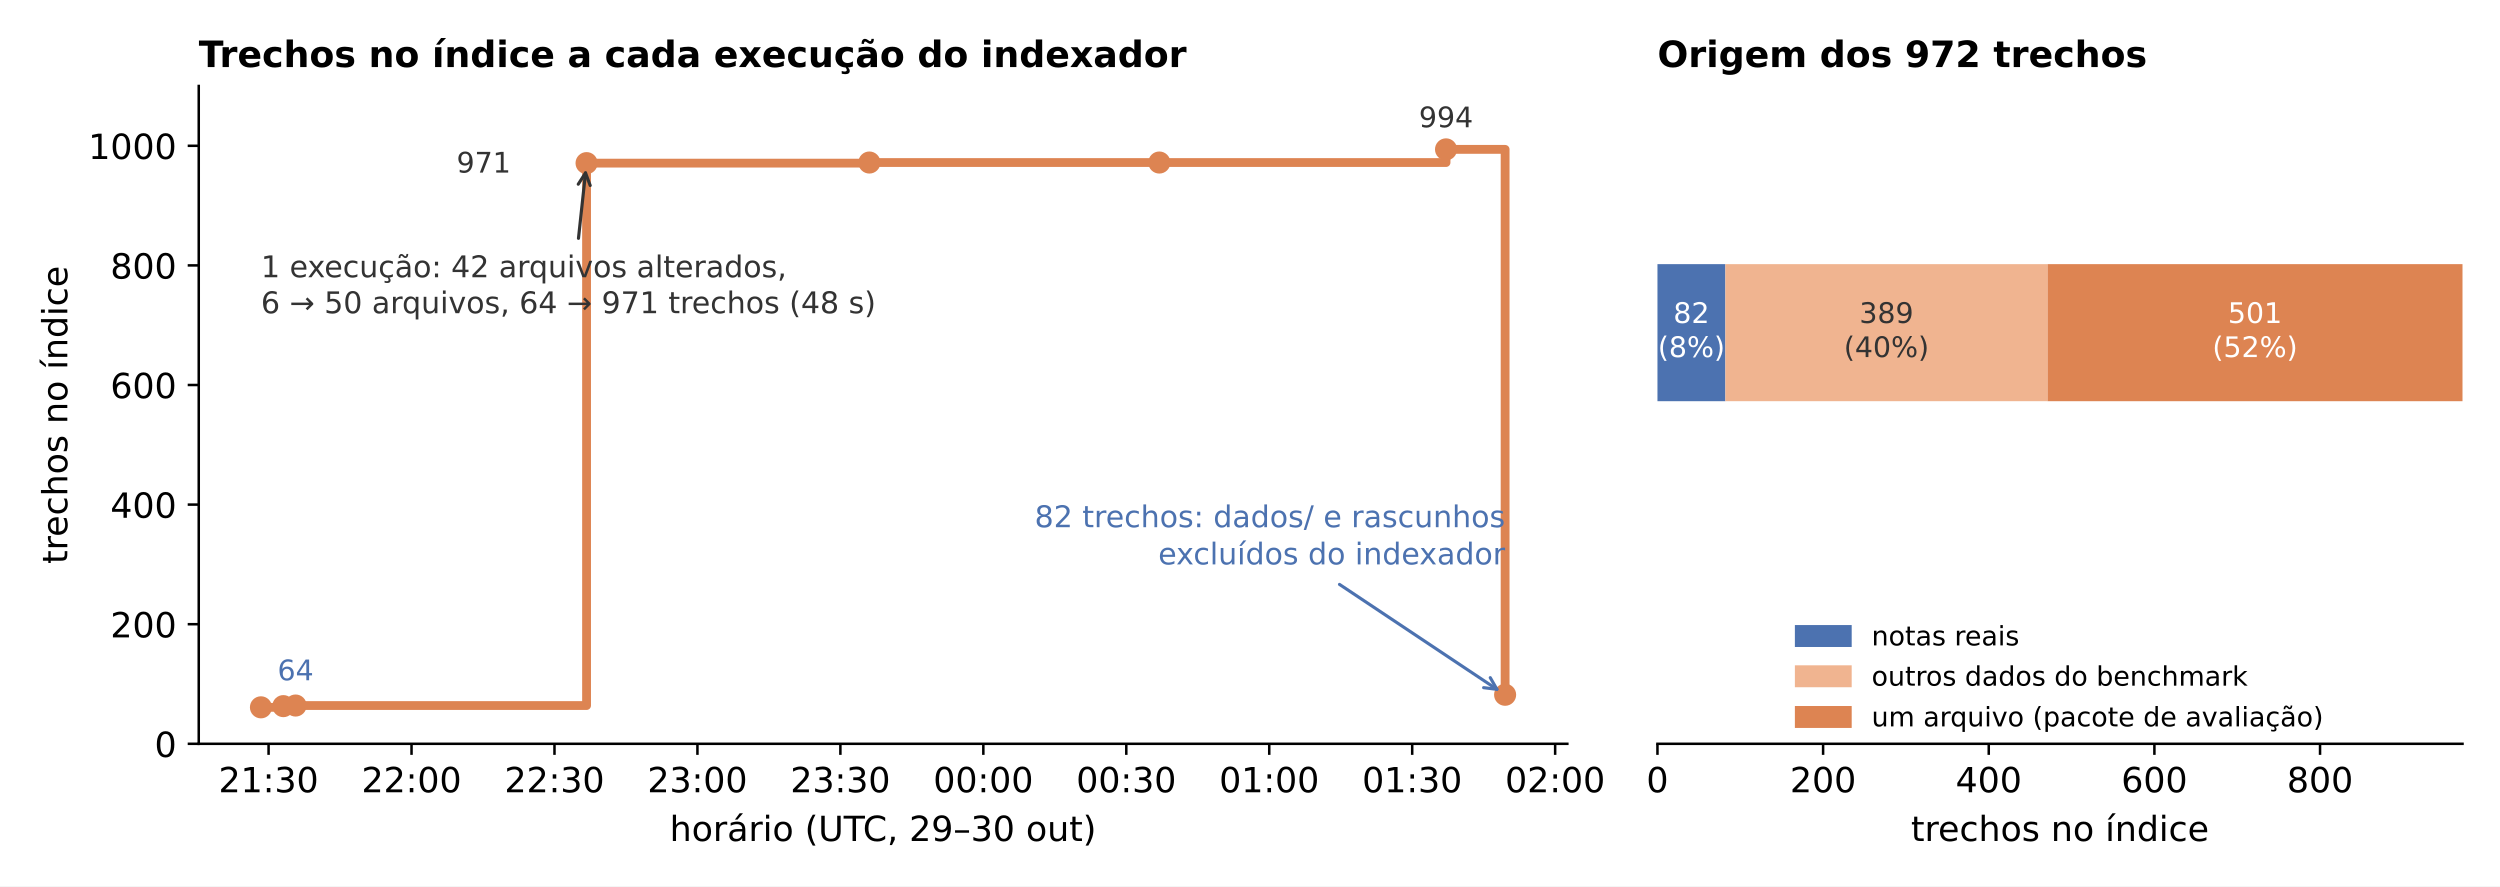
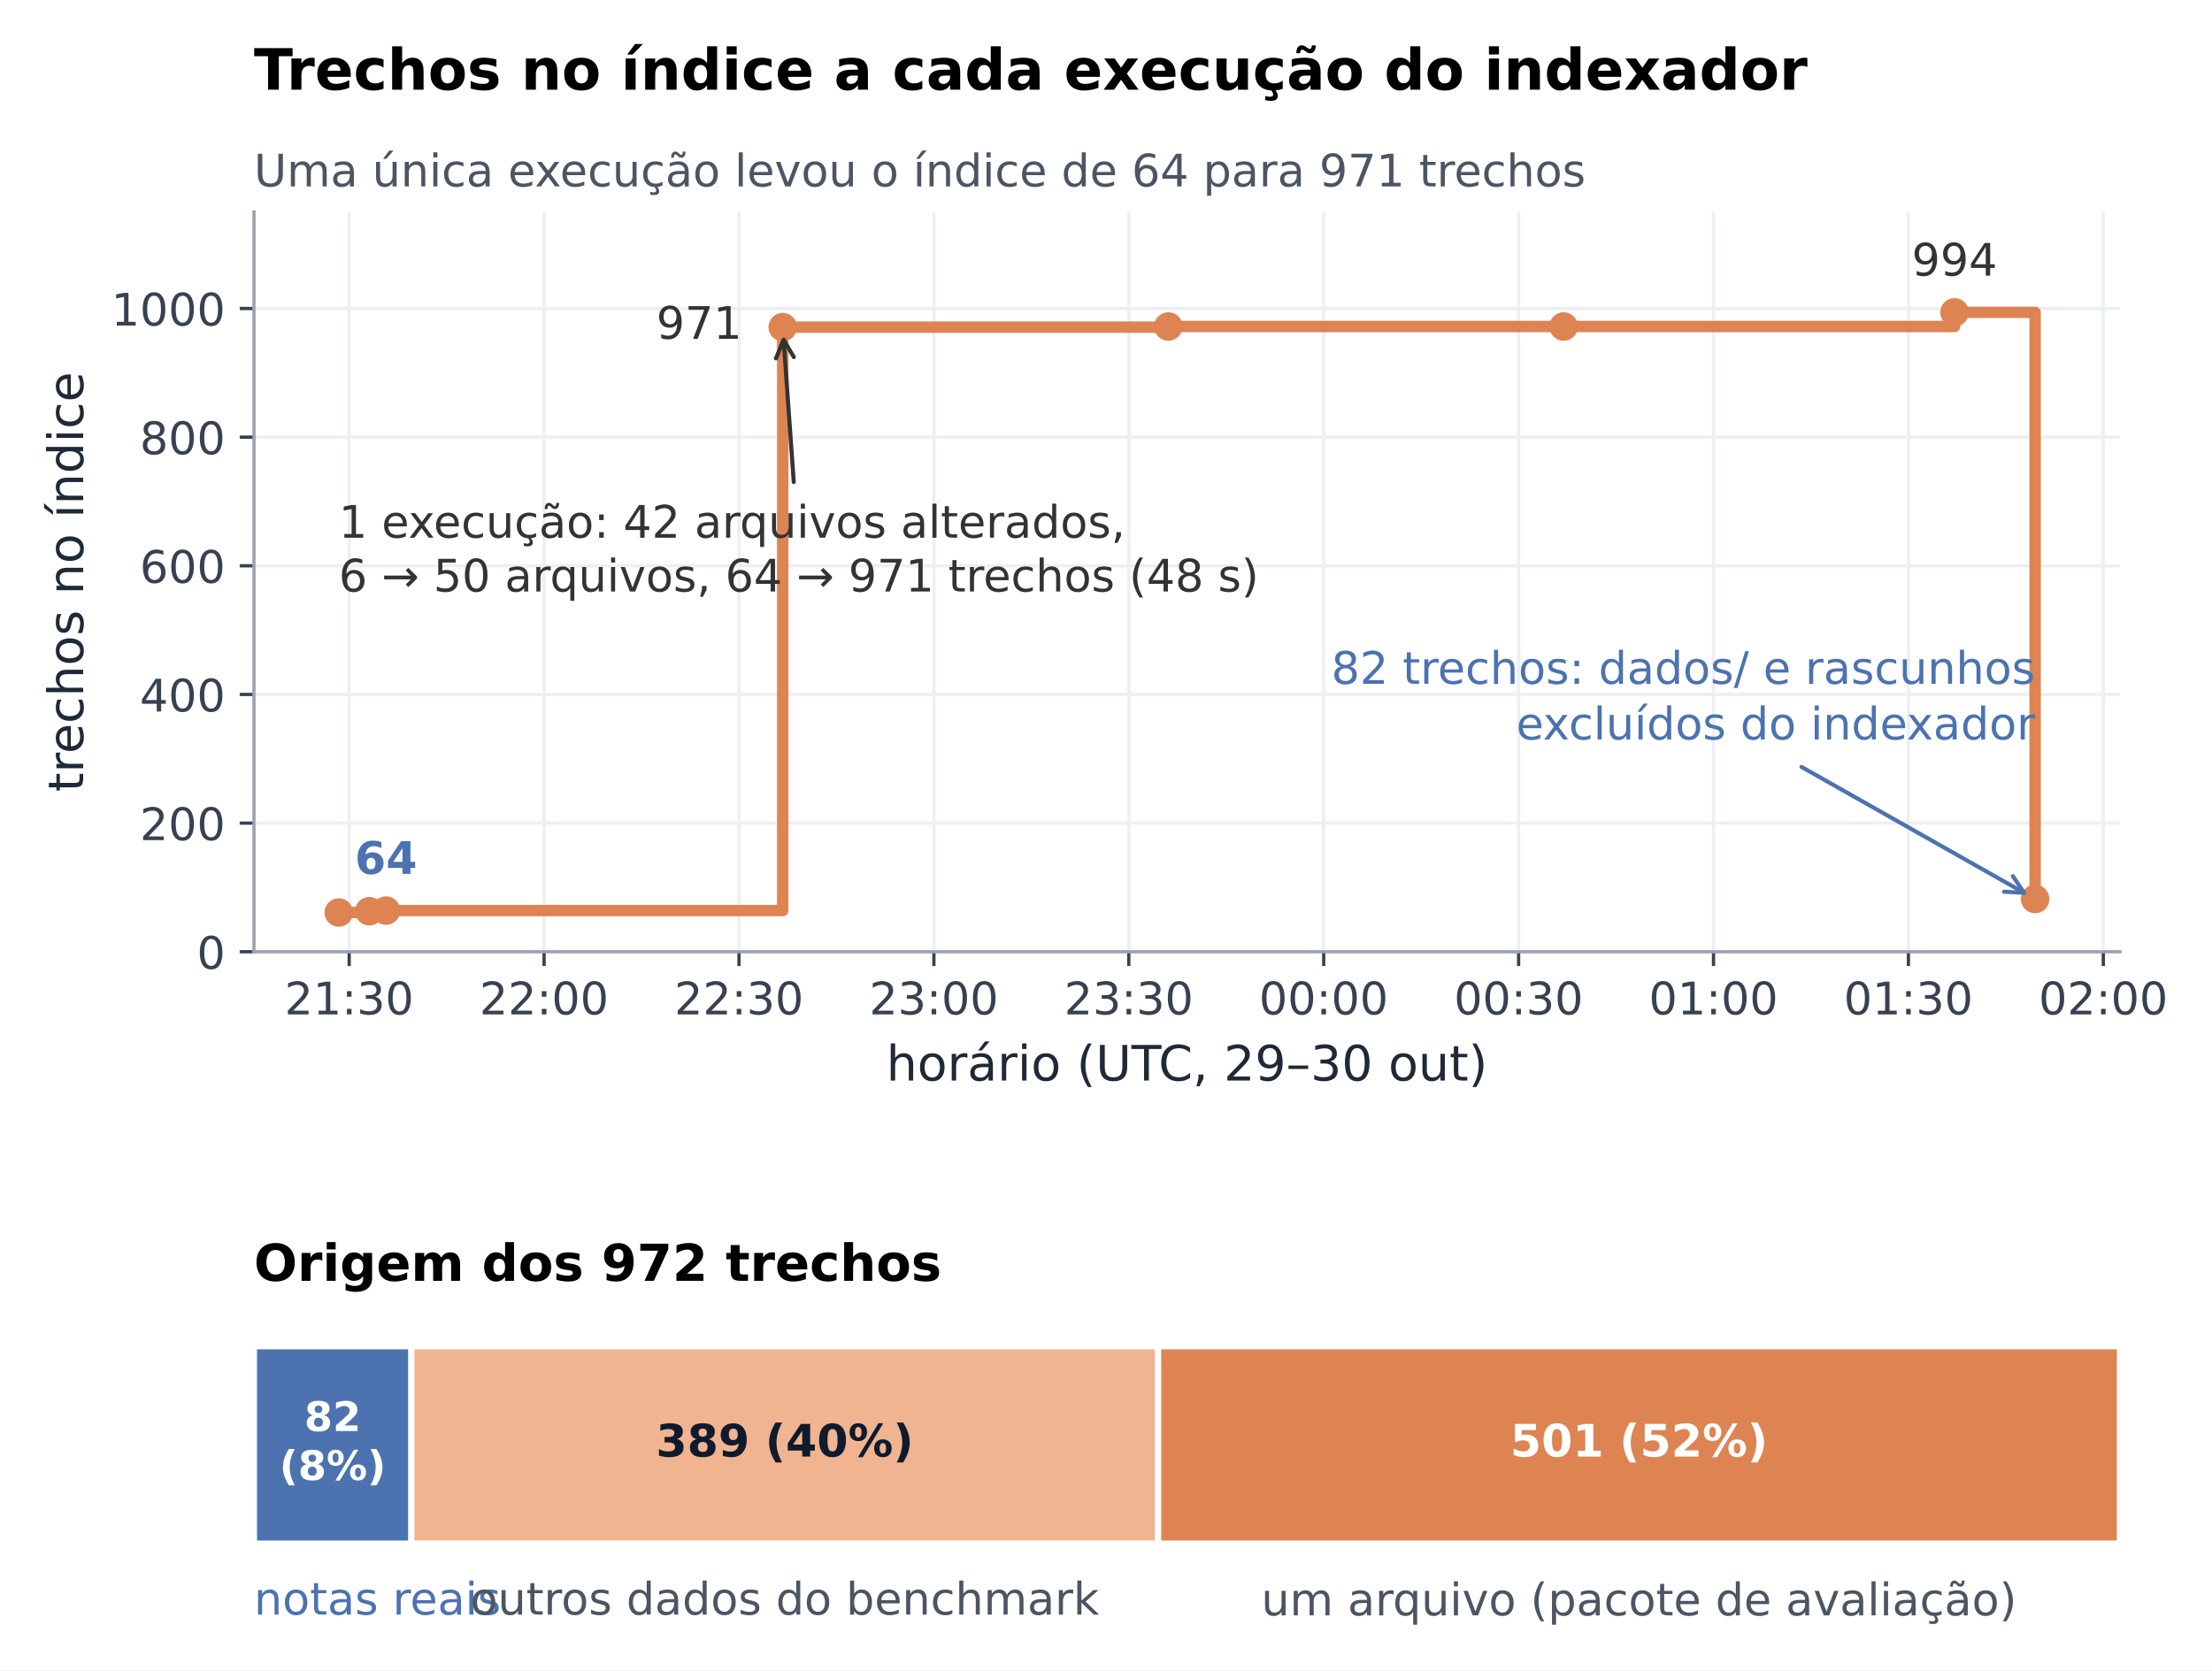
- <svg xmlns="http://www.w3.org/2000/svg" xmlns:xlink="http://www.w3.org/1999/xlink" width="792pt" height="280.8pt" viewBox="0 0 792 280.8" version="1.1">
+ <svg xmlns="http://www.w3.org/2000/svg" xmlns:xlink="http://www.w3.org/1999/xlink" width="542.416pt" height="409.65pt" viewBox="0 0 542.416 409.65" version="1.1">
  <defs>
    <style type="text/css">*{stroke-linejoin: round; stroke-linecap: butt}</style>
  </defs>
  <g id="figure_1">
    <g id="patch_1">
-       <path d="M 0 280.8  L 792 280.8  L 792 0  L 0 0  z " style="fill: #ffffff" />
+       <path d="M 0 409.65  L 542.416 409.65  L 542.416 0  L 0 0  z " style="fill: #ffffff" />
    </g>
    <g id="axes_1">
      <g id="patch_2">
-         <path d="M 62.963 235.637  L 496.527 235.637  L 496.527 27.24  L 62.963 27.24  z " style="fill: #ffffff" />
+         <path d="M 62.276 233.438  L 519.836 233.438  L 519.836 51.998  L 62.276 51.998  z " style="fill: #ffffff" />
      </g>
      <g id="matplotlib.axis_1">
        <g id="xtick_1">
          <g id="line2d_1">
+             <path d="M 85.623 233.438  L 85.623 51.998  " clip-path="url(#p18c20ff247)" style="fill: none; stroke: #eceff3; stroke-width: 0.8; stroke-linecap: square" />
+           </g>
+           <g id="line2d_2">
            <defs>
-               <path id="m444b9cfd18" d="M 0 0  L 0 3.5  " style="stroke: #000000; stroke-width: 0.8" />
+               <path id="md52e5bec32" d="M 0 0  L 0 3.5  " style="stroke: #374151; stroke-width: 0.8" />
            </defs>
            <g>
-               <use xlink:href="#m444b9cfd18" x="85.085" y="235.637" style="stroke: #000000; stroke-width: 0.8" />
+               <use xlink:href="#md52e5bec32" x="85.623" y="233.438" style="fill: #374151; stroke: #374151; stroke-width: 0.8" />
            </g>
          </g>
          <g id="text_1">
-             <text style="font-size: 11px; font-family: 'DejaVu Sans', 'Bitstream Vera Sans', 'Computer Modern Sans Serif', 'Lucida Grande', 'Verdana', 'Geneva', 'Lucid', 'Arial', 'Helvetica', 'Avant Garde', sans-serif; text-anchor: middle" x="85.085" y="250.995" transform="rotate(-0 85.08539 250.9948)">21:30</text>
+             <text style="font-size: 11px; font-family: 'DejaVu Sans', 'Segoe UI', Roboto, 'Helvetica Neue', Arial, sans-serif; text-anchor: middle; fill: #374151" x="85.623" y="248.795" transform="rotate(-0 85.62311 248.7952)">21:30</text>
          </g>
        </g>
        <g id="xtick_2">
-           <g id="line2d_2">
-             <g>
-               <use xlink:href="#m444b9cfd18" x="130.373" y="235.637" style="stroke: #000000; stroke-width: 0.8" />
+           <g id="line2d_3">
+             <path d="M 133.417 233.438  L 133.417 51.998  " clip-path="url(#p18c20ff247)" style="fill: none; stroke: #eceff3; stroke-width: 0.8; stroke-linecap: square" />
+           </g>
+           <g id="line2d_4">
+             <g>
+               <use xlink:href="#md52e5bec32" x="133.417" y="233.438" style="fill: #374151; stroke: #374151; stroke-width: 0.8" />
            </g>
          </g>
          <g id="text_2">
-             <text style="font-size: 11px; font-family: 'DejaVu Sans', 'Bitstream Vera Sans', 'Computer Modern Sans Serif', 'Lucida Grande', 'Verdana', 'Geneva', 'Lucid', 'Arial', 'Helvetica', 'Avant Garde', sans-serif; text-anchor: middle" x="130.373" y="250.995" transform="rotate(-0 130.3726 250.9948)">22:00</text>
+             <text style="font-size: 11px; font-family: 'DejaVu Sans', 'Segoe UI', Roboto, 'Helvetica Neue', Arial, sans-serif; text-anchor: middle; fill: #374151" x="133.417" y="248.795" transform="rotate(-0 133.4167 248.7952)">22:00</text>
          </g>
        </g>
        <g id="xtick_3">
-           <g id="line2d_3">
-             <g>
-               <use xlink:href="#m444b9cfd18" x="175.66" y="235.637" style="stroke: #000000; stroke-width: 0.8" />
+           <g id="line2d_5">
+             <path d="M 181.21 233.438  L 181.21 51.998  " clip-path="url(#p18c20ff247)" style="fill: none; stroke: #eceff3; stroke-width: 0.8; stroke-linecap: square" />
+           </g>
+           <g id="line2d_6">
+             <g>
+               <use xlink:href="#md52e5bec32" x="181.21" y="233.438" style="fill: #374151; stroke: #374151; stroke-width: 0.8" />
            </g>
          </g>
          <g id="text_3">
-             <text style="font-size: 11px; font-family: 'DejaVu Sans', 'Bitstream Vera Sans', 'Computer Modern Sans Serif', 'Lucida Grande', 'Verdana', 'Geneva', 'Lucid', 'Arial', 'Helvetica', 'Avant Garde', sans-serif; text-anchor: middle" x="175.66" y="250.995" transform="rotate(-0 175.6598 250.9948)">22:30</text>
+             <text style="font-size: 11px; font-family: 'DejaVu Sans', 'Segoe UI', Roboto, 'Helvetica Neue', Arial, sans-serif; text-anchor: middle; fill: #374151" x="181.21" y="248.795" transform="rotate(-0 181.2103 248.7952)">22:30</text>
          </g>
        </g>
        <g id="xtick_4">
-           <g id="line2d_4">
-             <g>
-               <use xlink:href="#m444b9cfd18" x="220.947" y="235.637" style="stroke: #000000; stroke-width: 0.8" />
+           <g id="line2d_7">
+             <path d="M 229.004 233.438  L 229.004 51.998  " clip-path="url(#p18c20ff247)" style="fill: none; stroke: #eceff3; stroke-width: 0.8; stroke-linecap: square" />
+           </g>
+           <g id="line2d_8">
+             <g>
+               <use xlink:href="#md52e5bec32" x="229.004" y="233.438" style="fill: #374151; stroke: #374151; stroke-width: 0.8" />
            </g>
          </g>
          <g id="text_4">
-             <text style="font-size: 11px; font-family: 'DejaVu Sans', 'Bitstream Vera Sans', 'Computer Modern Sans Serif', 'Lucida Grande', 'Verdana', 'Geneva', 'Lucid', 'Arial', 'Helvetica', 'Avant Garde', sans-serif; text-anchor: middle" x="220.947" y="250.995" transform="rotate(-0 220.947 250.9948)">23:00</text>
+             <text style="font-size: 11px; font-family: 'DejaVu Sans', 'Segoe UI', Roboto, 'Helvetica Neue', Arial, sans-serif; text-anchor: middle; fill: #374151" x="229.004" y="248.795" transform="rotate(-0 229.0039 248.7952)">23:00</text>
          </g>
        </g>
        <g id="xtick_5">
-           <g id="line2d_5">
-             <g>
-               <use xlink:href="#m444b9cfd18" x="266.234" y="235.637" style="stroke: #000000; stroke-width: 0.8" />
+           <g id="line2d_9">
+             <path d="M 276.798 233.438  L 276.798 51.998  " clip-path="url(#p18c20ff247)" style="fill: none; stroke: #eceff3; stroke-width: 0.8; stroke-linecap: square" />
+           </g>
+           <g id="line2d_10">
+             <g>
+               <use xlink:href="#md52e5bec32" x="276.798" y="233.438" style="fill: #374151; stroke: #374151; stroke-width: 0.8" />
            </g>
          </g>
          <g id="text_5">
-             <text style="font-size: 11px; font-family: 'DejaVu Sans', 'Bitstream Vera Sans', 'Computer Modern Sans Serif', 'Lucida Grande', 'Verdana', 'Geneva', 'Lucid', 'Arial', 'Helvetica', 'Avant Garde', sans-serif; text-anchor: middle" x="266.234" y="250.995" transform="rotate(-0 266.2343 250.9948)">23:30</text>
+             <text style="font-size: 11px; font-family: 'DejaVu Sans', 'Segoe UI', Roboto, 'Helvetica Neue', Arial, sans-serif; text-anchor: middle; fill: #374151" x="276.798" y="248.795" transform="rotate(-0 276.7975 248.7952)">23:30</text>
          </g>
        </g>
        <g id="xtick_6">
-           <g id="line2d_6">
-             <g>
-               <use xlink:href="#m444b9cfd18" x="311.521" y="235.637" style="stroke: #000000; stroke-width: 0.8" />
+           <g id="line2d_11">
+             <path d="M 324.591 233.438  L 324.591 51.998  " clip-path="url(#p18c20ff247)" style="fill: none; stroke: #eceff3; stroke-width: 0.8; stroke-linecap: square" />
+           </g>
+           <g id="line2d_12">
+             <g>
+               <use xlink:href="#md52e5bec32" x="324.591" y="233.438" style="fill: #374151; stroke: #374151; stroke-width: 0.8" />
            </g>
          </g>
          <g id="text_6">
-             <text style="font-size: 11px; font-family: 'DejaVu Sans', 'Bitstream Vera Sans', 'Computer Modern Sans Serif', 'Lucida Grande', 'Verdana', 'Geneva', 'Lucid', 'Arial', 'Helvetica', 'Avant Garde', sans-serif; text-anchor: middle" x="311.521" y="250.995" transform="rotate(-0 311.5215 250.9948)">00:00</text>
+             <text style="font-size: 11px; font-family: 'DejaVu Sans', 'Segoe UI', Roboto, 'Helvetica Neue', Arial, sans-serif; text-anchor: middle; fill: #374151" x="324.591" y="248.795" transform="rotate(-0 324.5911 248.7952)">00:00</text>
          </g>
        </g>
        <g id="xtick_7">
-           <g id="line2d_7">
-             <g>
-               <use xlink:href="#m444b9cfd18" x="356.809" y="235.637" style="stroke: #000000; stroke-width: 0.8" />
+           <g id="line2d_13">
+             <path d="M 372.385 233.438  L 372.385 51.998  " clip-path="url(#p18c20ff247)" style="fill: none; stroke: #eceff3; stroke-width: 0.8; stroke-linecap: square" />
+           </g>
+           <g id="line2d_14">
+             <g>
+               <use xlink:href="#md52e5bec32" x="372.385" y="233.438" style="fill: #374151; stroke: #374151; stroke-width: 0.8" />
            </g>
          </g>
          <g id="text_7">
-             <text style="font-size: 11px; font-family: 'DejaVu Sans', 'Bitstream Vera Sans', 'Computer Modern Sans Serif', 'Lucida Grande', 'Verdana', 'Geneva', 'Lucid', 'Arial', 'Helvetica', 'Avant Garde', sans-serif; text-anchor: middle" x="356.809" y="250.995" transform="rotate(-0 356.8087 250.9948)">00:30</text>
+             <text style="font-size: 11px; font-family: 'DejaVu Sans', 'Segoe UI', Roboto, 'Helvetica Neue', Arial, sans-serif; text-anchor: middle; fill: #374151" x="372.385" y="248.795" transform="rotate(-0 372.3847 248.7952)">00:30</text>
          </g>
        </g>
        <g id="xtick_8">
-           <g id="line2d_8">
-             <g>
-               <use xlink:href="#m444b9cfd18" x="402.096" y="235.637" style="stroke: #000000; stroke-width: 0.8" />
+           <g id="line2d_15">
+             <path d="M 420.178 233.438  L 420.178 51.998  " clip-path="url(#p18c20ff247)" style="fill: none; stroke: #eceff3; stroke-width: 0.8; stroke-linecap: square" />
+           </g>
+           <g id="line2d_16">
+             <g>
+               <use xlink:href="#md52e5bec32" x="420.178" y="233.438" style="fill: #374151; stroke: #374151; stroke-width: 0.8" />
            </g>
          </g>
          <g id="text_8">
-             <text style="font-size: 11px; font-family: 'DejaVu Sans', 'Bitstream Vera Sans', 'Computer Modern Sans Serif', 'Lucida Grande', 'Verdana', 'Geneva', 'Lucid', 'Arial', 'Helvetica', 'Avant Garde', sans-serif; text-anchor: middle" x="402.096" y="250.995" transform="rotate(-0 402.0959 250.9948)">01:00</text>
+             <text style="font-size: 11px; font-family: 'DejaVu Sans', 'Segoe UI', Roboto, 'Helvetica Neue', Arial, sans-serif; text-anchor: middle; fill: #374151" x="420.178" y="248.795" transform="rotate(-0 420.1783 248.7952)">01:00</text>
          </g>
        </g>
        <g id="xtick_9">
-           <g id="line2d_9">
-             <g>
-               <use xlink:href="#m444b9cfd18" x="447.383" y="235.637" style="stroke: #000000; stroke-width: 0.8" />
+           <g id="line2d_17">
+             <path d="M 467.972 233.438  L 467.972 51.998  " clip-path="url(#p18c20ff247)" style="fill: none; stroke: #eceff3; stroke-width: 0.8; stroke-linecap: square" />
+           </g>
+           <g id="line2d_18">
+             <g>
+               <use xlink:href="#md52e5bec32" x="467.972" y="233.438" style="fill: #374151; stroke: #374151; stroke-width: 0.8" />
            </g>
          </g>
          <g id="text_9">
-             <text style="font-size: 11px; font-family: 'DejaVu Sans', 'Bitstream Vera Sans', 'Computer Modern Sans Serif', 'Lucida Grande', 'Verdana', 'Geneva', 'Lucid', 'Arial', 'Helvetica', 'Avant Garde', sans-serif; text-anchor: middle" x="447.383" y="250.995" transform="rotate(-0 447.3832 250.9948)">01:30</text>
+             <text style="font-size: 11px; font-family: 'DejaVu Sans', 'Segoe UI', Roboto, 'Helvetica Neue', Arial, sans-serif; text-anchor: middle; fill: #374151" x="467.972" y="248.795" transform="rotate(-0 467.9719 248.7952)">01:30</text>
          </g>
        </g>
        <g id="xtick_10">
-           <g id="line2d_10">
-             <g>
-               <use xlink:href="#m444b9cfd18" x="492.67" y="235.637" style="stroke: #000000; stroke-width: 0.8" />
+           <g id="line2d_19">
+             <path d="M 515.766 233.438  L 515.766 51.998  " clip-path="url(#p18c20ff247)" style="fill: none; stroke: #eceff3; stroke-width: 0.8; stroke-linecap: square" />
+           </g>
+           <g id="line2d_20">
+             <g>
+               <use xlink:href="#md52e5bec32" x="515.766" y="233.438" style="fill: #374151; stroke: #374151; stroke-width: 0.8" />
            </g>
          </g>
          <g id="text_10">
-             <text style="font-size: 11px; font-family: 'DejaVu Sans', 'Bitstream Vera Sans', 'Computer Modern Sans Serif', 'Lucida Grande', 'Verdana', 'Geneva', 'Lucid', 'Arial', 'Helvetica', 'Avant Garde', sans-serif; text-anchor: middle" x="492.67" y="250.995" transform="rotate(-0 492.6704 250.9948)">02:00</text>
+             <text style="font-size: 11px; font-family: 'DejaVu Sans', 'Segoe UI', Roboto, 'Helvetica Neue', Arial, sans-serif; text-anchor: middle; fill: #374151" x="515.766" y="248.795" transform="rotate(-0 515.7655 248.7952)">02:00</text>
          </g>
        </g>
        <g id="text_11">
-           <text style="font-size: 11px; font-family: 'DejaVu Sans', 'Bitstream Vera Sans', 'Computer Modern Sans Serif', 'Lucida Grande', 'Verdana', 'Geneva', 'Lucid', 'Arial', 'Helvetica', 'Avant Garde', sans-serif; text-anchor: middle" x="279.745" y="266.436" transform="rotate(-0 279.745 266.4357)">horário (UTC, 29–30 out)</text>
+           <text style="font-size: 12px; font-family: 'DejaVu Sans', 'Segoe UI', Roboto, 'Helvetica Neue', Arial, sans-serif; text-anchor: middle; fill: #1f2937" x="291.056" y="265.036" transform="rotate(-0 291.0559 265.0359)">horário (UTC, 29–30 out)</text>
        </g>
      </g>
      <g id="matplotlib.axis_2">
        <g id="ytick_1">
-           <g id="line2d_11">
+           <g id="line2d_21">
+             <path d="M 62.276 233.438  L 519.836 233.438  " clip-path="url(#p18c20ff247)" style="fill: none; stroke: #eceff3; stroke-width: 0.8; stroke-linecap: square" />
+           </g>
+           <g id="line2d_22">
            <defs>
-               <path id="mf8c7b823b2" d="M 0 0  L -3.5 0  " style="stroke: #000000; stroke-width: 0.8" />
+               <path id="mf74c56b438" d="M 0 0  L -3.5 0  " style="stroke: #374151; stroke-width: 0.8" />
            </defs>
            <g>
-               <use xlink:href="#mf8c7b823b2" x="62.963" y="235.637" style="stroke: #000000; stroke-width: 0.8" />
+               <use xlink:href="#mf74c56b438" x="62.276" y="233.438" style="fill: #374151; stroke: #374151; stroke-width: 0.8" />
            </g>
          </g>
          <g id="text_12">
-             <text style="font-size: 11px; font-family: 'DejaVu Sans', 'Bitstream Vera Sans', 'Computer Modern Sans Serif', 'Lucida Grande', 'Verdana', 'Geneva', 'Lucid', 'Arial', 'Helvetica', 'Avant Garde', sans-serif; text-anchor: end" x="55.963" y="239.816" transform="rotate(-0 55.96258 239.8161)">0</text>
+             <text style="font-size: 11px; font-family: 'DejaVu Sans', 'Segoe UI', Roboto, 'Helvetica Neue', Arial, sans-serif; text-anchor: end; fill: #374151" x="55.276" y="237.617" transform="rotate(-0 55.27594 237.6165)">0</text>
          </g>
        </g>
        <g id="ytick_2">
-           <g id="line2d_12">
-             <g>
-               <use xlink:href="#mf8c7b823b2" x="62.963" y="197.747" style="stroke: #000000; stroke-width: 0.8" />
+           <g id="line2d_23">
+             <path d="M 62.276 201.883  L 519.836 201.883  " clip-path="url(#p18c20ff247)" style="fill: none; stroke: #eceff3; stroke-width: 0.8; stroke-linecap: square" />
+           </g>
+           <g id="line2d_24">
+             <g>
+               <use xlink:href="#mf74c56b438" x="62.276" y="201.883" style="fill: #374151; stroke: #374151; stroke-width: 0.8" />
            </g>
          </g>
          <g id="text_13">
-             <text style="font-size: 11px; font-family: 'DejaVu Sans', 'Bitstream Vera Sans', 'Computer Modern Sans Serif', 'Lucida Grande', 'Verdana', 'Geneva', 'Lucid', 'Arial', 'Helvetica', 'Avant Garde', sans-serif; text-anchor: end" x="55.963" y="201.926" transform="rotate(-0 55.96258 201.9257)">200</text>
+             <text style="font-size: 11px; font-family: 'DejaVu Sans', 'Segoe UI', Roboto, 'Helvetica Neue', Arial, sans-serif; text-anchor: end; fill: #374151" x="55.276" y="206.062" transform="rotate(-0 55.27594 206.0617)">200</text>
          </g>
        </g>
        <g id="ytick_3">
-           <g id="line2d_13">
-             <g>
-               <use xlink:href="#mf8c7b823b2" x="62.963" y="159.857" style="stroke: #000000; stroke-width: 0.8" />
+           <g id="line2d_25">
+             <path d="M 62.276 170.328  L 519.836 170.328  " clip-path="url(#p18c20ff247)" style="fill: none; stroke: #eceff3; stroke-width: 0.8; stroke-linecap: square" />
+           </g>
+           <g id="line2d_26">
+             <g>
+               <use xlink:href="#mf74c56b438" x="62.276" y="170.328" style="fill: #374151; stroke: #374151; stroke-width: 0.8" />
            </g>
          </g>
          <g id="text_14">
-             <text style="font-size: 11px; font-family: 'DejaVu Sans', 'Bitstream Vera Sans', 'Computer Modern Sans Serif', 'Lucida Grande', 'Verdana', 'Geneva', 'Lucid', 'Arial', 'Helvetica', 'Avant Garde', sans-serif; text-anchor: end" x="55.963" y="164.035" transform="rotate(-0 55.96258 164.0353)">400</text>
+             <text style="font-size: 11px; font-family: 'DejaVu Sans', 'Segoe UI', Roboto, 'Helvetica Neue', Arial, sans-serif; text-anchor: end; fill: #374151" x="55.276" y="174.507" transform="rotate(-0 55.27594 174.507)">400</text>
          </g>
        </g>
        <g id="ytick_4">
-           <g id="line2d_14">
-             <g>
-               <use xlink:href="#mf8c7b823b2" x="62.963" y="121.966" style="stroke: #000000; stroke-width: 0.8" />
+           <g id="line2d_27">
+             <path d="M 62.276 138.773  L 519.836 138.773  " clip-path="url(#p18c20ff247)" style="fill: none; stroke: #eceff3; stroke-width: 0.8; stroke-linecap: square" />
+           </g>
+           <g id="line2d_28">
+             <g>
+               <use xlink:href="#mf74c56b438" x="62.276" y="138.773" style="fill: #374151; stroke: #374151; stroke-width: 0.8" />
            </g>
          </g>
          <g id="text_15">
-             <text style="font-size: 11px; font-family: 'DejaVu Sans', 'Bitstream Vera Sans', 'Computer Modern Sans Serif', 'Lucida Grande', 'Verdana', 'Geneva', 'Lucid', 'Arial', 'Helvetica', 'Avant Garde', sans-serif; text-anchor: end" x="55.963" y="126.145" transform="rotate(-0 55.96258 126.1448)">600</text>
+             <text style="font-size: 11px; font-family: 'DejaVu Sans', 'Segoe UI', Roboto, 'Helvetica Neue', Arial, sans-serif; text-anchor: end; fill: #374151" x="55.276" y="142.952" transform="rotate(-0 55.27594 142.9522)">600</text>
          </g>
        </g>
        <g id="ytick_5">
-           <g id="line2d_15">
-             <g>
-               <use xlink:href="#mf8c7b823b2" x="62.963" y="84.076" style="stroke: #000000; stroke-width: 0.8" />
+           <g id="line2d_29">
+             <path d="M 62.276 107.219  L 519.836 107.219  " clip-path="url(#p18c20ff247)" style="fill: none; stroke: #eceff3; stroke-width: 0.8; stroke-linecap: square" />
+           </g>
+           <g id="line2d_30">
+             <g>
+               <use xlink:href="#mf74c56b438" x="62.276" y="107.219" style="fill: #374151; stroke: #374151; stroke-width: 0.8" />
            </g>
          </g>
          <g id="text_16">
-             <text style="font-size: 11px; font-family: 'DejaVu Sans', 'Bitstream Vera Sans', 'Computer Modern Sans Serif', 'Lucida Grande', 'Verdana', 'Geneva', 'Lucid', 'Arial', 'Helvetica', 'Avant Garde', sans-serif; text-anchor: end" x="55.963" y="88.254" transform="rotate(-0 55.96258 88.25437)">800</text>
+             <text style="font-size: 11px; font-family: 'DejaVu Sans', 'Segoe UI', Roboto, 'Helvetica Neue', Arial, sans-serif; text-anchor: end; fill: #374151" x="55.276" y="111.397" transform="rotate(-0 55.27594 111.3974)">800</text>
          </g>
        </g>
        <g id="ytick_6">
-           <g id="line2d_16">
-             <g>
-               <use xlink:href="#mf8c7b823b2" x="62.963" y="46.185" style="stroke: #000000; stroke-width: 0.8" />
+           <g id="line2d_31">
+             <path d="M 62.276 75.664  L 519.836 75.664  " clip-path="url(#p18c20ff247)" style="fill: none; stroke: #eceff3; stroke-width: 0.8; stroke-linecap: square" />
+           </g>
+           <g id="line2d_32">
+             <g>
+               <use xlink:href="#mf74c56b438" x="62.276" y="75.664" style="fill: #374151; stroke: #374151; stroke-width: 0.8" />
            </g>
          </g>
          <g id="text_17">
-             <text style="font-size: 11px; font-family: 'DejaVu Sans', 'Bitstream Vera Sans', 'Computer Modern Sans Serif', 'Lucida Grande', 'Verdana', 'Geneva', 'Lucid', 'Arial', 'Helvetica', 'Avant Garde', sans-serif; text-anchor: end" x="55.963" y="50.364" transform="rotate(-0 55.96258 50.36393)">1000</text>
+             <text style="font-size: 11px; font-family: 'DejaVu Sans', 'Segoe UI', Roboto, 'Helvetica Neue', Arial, sans-serif; text-anchor: end; fill: #374151" x="55.276" y="79.843" transform="rotate(-0 55.27594 79.84261)">1000</text>
          </g>
        </g>
        <g id="text_18">
-           <text style="font-size: 11px; font-family: 'DejaVu Sans', 'Bitstream Vera Sans', 'Computer Modern Sans Serif', 'Lucida Grande', 'Verdana', 'Geneva', 'Lucid', 'Arial', 'Helvetica', 'Avant Garde', sans-serif; text-anchor: middle" x="21.325" y="131.439" transform="rotate(-90 21.325 131.4387)">trechos no índice</text>
-         </g>
-       </g>
-       <g id="line2d_17">
-         <path d="M 82.67 224.081  L 89.765 224.081  L 89.765 223.702  L 93.64 223.702  L 93.64 223.512  L 185.824 223.512  L 185.824 51.679  L 275.418 51.679  L 275.418 51.49  L 367.275 51.49  L 367.275 51.49  L 458.101 51.49  L 458.101 47.322  L 476.82 47.322  L 476.82 220.102  " clip-path="url(#pfbf4805b4d)" style="fill: none; stroke: #dd8452; stroke-width: 2.8; stroke-linecap: square" />
-       </g>
-       <g id="line2d_18">
+           <text style="font-size: 12px; font-family: 'DejaVu Sans', 'Segoe UI', Roboto, 'Helvetica Neue', Arial, sans-serif; text-anchor: middle; fill: #1f2937" x="20.398" y="142.718" transform="rotate(-90 20.39813 142.7178)">trechos no índice</text>
+         </g>
+       </g>
+       <g id="line2d_33">
+         <path d="M 83.074 223.814  L 90.562 223.814  L 90.562 223.498  L 94.651 223.498  L 94.651 223.34  L 191.937 223.34  L 191.937 80.239  L 286.489 80.239  L 286.489 80.082  L 383.43 80.082  L 383.43 80.082  L 479.283 80.082  L 479.283 76.611  L 499.038 76.611  L 499.038 220.5  " clip-path="url(#p18c20ff247)" style="fill: none; stroke: #dd8452; stroke-width: 2.8; stroke-linecap: square" />
+       </g>
+       <g id="line2d_34">
        <defs>
-           <path id="m07b79163c1" d="M 0 3  C 0.796 3 1.559 2.684 2.121 2.121  C 2.684 1.559 3 0.796 3 0  C 3 -0.796 2.684 -1.559 2.121 -2.121  C 1.559 -2.684 0.796 -3 0 -3  C -0.796 -3 -1.559 -2.684 -2.121 -2.121  C -2.684 -1.559 -3 -0.796 -3 0  C -3 0.796 -2.684 1.559 -2.121 2.121  C -1.559 2.684 -0.796 3 0 3  z " style="stroke: #dd8452" />
+           <path id="m70730f05a8" d="M 0 3  C 0.796 3 1.559 2.684 2.121 2.121  C 2.684 1.559 3 0.796 3 0  C 3 -0.796 2.684 -1.559 2.121 -2.121  C 1.559 -2.684 0.796 -3 0 -3  C -0.796 -3 -1.559 -2.684 -2.121 -2.121  C -2.684 -1.559 -3 -0.796 -3 0  C -3 0.796 -2.684 1.559 -2.121 2.121  C -1.559 2.684 -0.796 3 0 3  z " style="stroke: #dd8452" />
        </defs>
-         <g clip-path="url(#pfbf4805b4d)">
-           <use xlink:href="#m07b79163c1" x="82.67" y="224.081" style="fill: #dd8452; stroke: #dd8452" />
-           <use xlink:href="#m07b79163c1" x="89.765" y="223.702" style="fill: #dd8452; stroke: #dd8452" />
-           <use xlink:href="#m07b79163c1" x="93.64" y="223.512" style="fill: #dd8452; stroke: #dd8452" />
-           <use xlink:href="#m07b79163c1" x="185.824" y="51.679" style="fill: #dd8452; stroke: #dd8452" />
-           <use xlink:href="#m07b79163c1" x="275.418" y="51.49" style="fill: #dd8452; stroke: #dd8452" />
-           <use xlink:href="#m07b79163c1" x="367.275" y="51.49" style="fill: #dd8452; stroke: #dd8452" />
-           <use xlink:href="#m07b79163c1" x="458.101" y="47.322" style="fill: #dd8452; stroke: #dd8452" />
-           <use xlink:href="#m07b79163c1" x="476.82" y="220.102" style="fill: #dd8452; stroke: #dd8452" />
+         <g clip-path="url(#p18c20ff247)">
+           <use xlink:href="#m70730f05a8" x="83.074" y="223.814" style="fill: #dd8452; stroke: #dd8452" />
+           <use xlink:href="#m70730f05a8" x="90.562" y="223.498" style="fill: #dd8452; stroke: #dd8452" />
+           <use xlink:href="#m70730f05a8" x="94.651" y="223.34" style="fill: #dd8452; stroke: #dd8452" />
+           <use xlink:href="#m70730f05a8" x="191.937" y="80.239" style="fill: #dd8452; stroke: #dd8452" />
+           <use xlink:href="#m70730f05a8" x="286.489" y="80.082" style="fill: #dd8452; stroke: #dd8452" />
+           <use xlink:href="#m70730f05a8" x="383.43" y="80.082" style="fill: #dd8452; stroke: #dd8452" />
+           <use xlink:href="#m70730f05a8" x="479.283" y="76.611" style="fill: #dd8452; stroke: #dd8452" />
+           <use xlink:href="#m70730f05a8" x="499.038" y="220.5" style="fill: #dd8452; stroke: #dd8452" />
        </g>
      </g>
      <g id="patch_3">
-         <path d="M 62.963 235.637  L 62.963 27.24  " style="fill: none; stroke: #000000; stroke-width: 0.8; stroke-linejoin: miter; stroke-linecap: square" />
+         <path d="M 62.276 233.438  L 62.276 51.998  " style="fill: none; stroke: #9ca3af; stroke-width: 0.8; stroke-linejoin: miter; stroke-linecap: square" />
      </g>
      <g id="patch_4">
-         <path d="M 62.963 235.637  L 496.527 235.637  " style="fill: none; stroke: #000000; stroke-width: 0.8; stroke-linejoin: miter; stroke-linecap: square" />
+         <path d="M 62.276 233.438  L 519.836 233.438  " style="fill: none; stroke: #9ca3af; stroke-width: 0.8; stroke-linejoin: miter; stroke-linecap: square" />
      </g>
      <g id="patch_5">
-         <path d="M 183.259 75.507  Q 184.435 64.586 185.491 54.778  " style="fill: none; stroke: #333333; stroke-linecap: round" />
-         <path d="M 183.195 58.352  L 185.491 54.778  L 186.973 58.759  " style="fill: none; stroke: #333333; stroke-linecap: round" />
+         <path d="M 194.639 118.237  Q 193.359 100.238 192.159 83.354  " style="fill: none; stroke: #333333; stroke-linecap: round" />
+         <path d="M 190.276 87.899  L 192.159 83.354  L 194.665 87.587  " style="fill: none; stroke: #333333; stroke-linecap: round" />
      </g>
      <g id="text_19">
-         <text style="font-size: 9.5px; font-family: 'DejaVu Sans', 'Bitstream Vera Sans', 'Computer Modern Sans Serif', 'Lucida Grande', 'Verdana', 'Geneva', 'Lucid', 'Arial', 'Helvetica', 'Avant Garde', sans-serif; fill: #333333" transform="translate(82.67007 87.82924)">1 execução: 42 arquivos alterados,</text>
-         <text style="font-size: 9.5px; font-family: 'DejaVu Sans', 'Bitstream Vera Sans', 'Computer Modern Sans Serif', 'Lucida Grande', 'Verdana', 'Geneva', 'Lucid', 'Arial', 'Helvetica', 'Avant Garde', sans-serif; fill: #333333" transform="translate(82.67007 99.23184)"> 6 → 50 arquivos, 64 → 971 trechos (48 s)</text>
+         <text style="font-size: 11px; font-family: 'DejaVu Sans', 'Segoe UI', Roboto, 'Helvetica Neue', Arial, sans-serif; fill: #333333" transform="translate(83.07412 131.8814)">1 execução: 42 arquivos alterados,</text>
+         <text style="font-size: 11px; font-family: 'DejaVu Sans', 'Segoe UI', Roboto, 'Helvetica Neue', Arial, sans-serif; fill: #333333" transform="translate(83.07412 145.0844)">6 → 50 arquivos, 64 → 971 trechos (48 s)</text>
      </g>
      <g id="text_20">
-         <text style="font-size: 9px; font-family: 'DejaVu Sans', 'Bitstream Vera Sans', 'Computer Modern Sans Serif', 'Lucida Grande', 'Verdana', 'Geneva', 'Lucid', 'Arial', 'Helvetica', 'Avant Garde', sans-serif; text-anchor: middle; fill: #4c72b0" x="93.64" y="215.512" transform="rotate(-0 93.63964 215.5125)">64</text>
+         <text style="font-weight: 700; font-size: 11px; font-family: 'DejaVu Sans', 'Segoe UI', Roboto, 'Helvetica Neue', Arial, sans-serif; text-anchor: middle; fill: #4c72b0" x="94.651" y="214.34" transform="rotate(-0 94.65079 214.3403)">64</text>
      </g>
      <g id="text_21">
-         <text style="font-size: 9px; font-family: 'DejaVu Sans', 'Bitstream Vera Sans', 'Computer Modern Sans Serif', 'Lucida Grande', 'Verdana', 'Geneva', 'Lucid', 'Arial', 'Helvetica', 'Avant Garde', sans-serif; text-anchor: end; fill: #333333" x="161.824" y="54.679" transform="rotate(-0 161.8243 54.67933)">971</text>
+         <text style="font-size: 11px; font-family: 'DejaVu Sans', 'Segoe UI', Roboto, 'Helvetica Neue', Arial, sans-serif; text-anchor: end; fill: #333333" x="181.937" y="83.097" transform="rotate(-0 181.9373 83.09677)">971</text>
      </g>
      <g id="text_22">
-         <text style="font-size: 9px; font-family: 'DejaVu Sans', 'Bitstream Vera Sans', 'Computer Modern Sans Serif', 'Lucida Grande', 'Verdana', 'Geneva', 'Lucid', 'Arial', 'Helvetica', 'Avant Garde', sans-serif; text-anchor: middle; fill: #333333" x="458.101" y="40.322" transform="rotate(-0 458.1011 40.32193)">994</text>
+         <text style="font-size: 11px; font-family: 'DejaVu Sans', 'Segoe UI', Roboto, 'Helvetica Neue', Arial, sans-serif; text-anchor: middle; fill: #333333" x="479.283" y="67.611" transform="rotate(-0 479.2831 67.61054)">994</text>
      </g>
      <g id="patch_6">
-         <path d="M 424.354 185.142  Q 449.756 202.069 474.227 218.375  " style="fill: none; stroke: #4c72b0; stroke-linecap: round" />
-         <path d="M 472.119 214.687  L 474.227 218.375  L 470.012 217.849  " style="fill: none; stroke: #4c72b0; stroke-linecap: round" />
+         <path d="M 441.754 188.101  Q 469.527 203.809 496.327 218.967  " style="fill: none; stroke: #4c72b0; stroke-linecap: round" />
+         <path d="M 493.58 214.886  L 496.327 218.967  L 491.414 218.716  " style="fill: none; stroke: #4c72b0; stroke-linecap: round" />
      </g>
      <g id="text_23">
-         <text style="font-size: 9.5px; font-family: 'DejaVu Sans', 'Bitstream Vera Sans', 'Computer Modern Sans Serif', 'Lucida Grande', 'Verdana', 'Geneva', 'Lucid', 'Arial', 'Helvetica', 'Avant Garde', sans-serif; fill: #4c72b0" transform="translate(327.7678 167.0192)">82 trechos: dados/ e rascunhos</text>
-         <text style="font-size: 9.5px; font-family: 'DejaVu Sans', 'Bitstream Vera Sans', 'Computer Modern Sans Serif', 'Lucida Grande', 'Verdana', 'Geneva', 'Lucid', 'Arial', 'Helvetica', 'Avant Garde', sans-serif; fill: #4c72b0" transform="translate(366.9227 178.8018)">excluídos do indexador</text>
+         <text style="font-size: 11px; font-family: 'DejaVu Sans', 'Segoe UI', Roboto, 'Helvetica Neue', Arial, sans-serif; fill: #4c72b0" transform="translate(326.4512 167.7294)">82 trechos: dados/ e rascunhos</text>
+         <text style="font-size: 11px; font-family: 'DejaVu Sans', 'Segoe UI', Roboto, 'Helvetica Neue', Arial, sans-serif; fill: #4c72b0" transform="translate(371.7884 181.3724)">excluídos do indexador</text>
      </g>
      <g id="text_24">
-         <text style="font-weight: 700; font-size: 11.5px; font-family: 'DejaVu Sans', 'Bitstream Vera Sans', 'Computer Modern Sans Serif', 'Lucida Grande', 'Verdana', 'Geneva', 'Lucid', 'Arial', 'Helvetica', 'Avant Garde', sans-serif; text-anchor: start" x="62.963" y="21.24" transform="rotate(-0 62.96258 21.24)">Trechos no índice a cada execução do indexador</text>
+         <text style="font-size: 11px; font-family: 'DejaVu Sans', 'Segoe UI', Roboto, 'Helvetica Neue', Arial, sans-serif; text-anchor: start; fill: #4b5563" x="62.276" y="45.726" transform="rotate(-0 62.27594 45.72643)">Uma única execução levou o índice de 64 para 971 trechos</text>
+       </g>
+       <g id="text_25">
+         <text style="font-weight: 700; font-size: 14px; font-family: 'DejaVu Sans', 'Segoe UI', Roboto, 'Helvetica Neue', Arial, sans-serif; text-anchor: start" x="62.276" y="21.998" transform="rotate(-0 62.27594 21.99781)">Trechos no índice a cada execução do indexador</text>
      </g>
    </g>
    <g id="axes_2">
      <g id="patch_7">
-         <path d="M 525.082 235.637  L 780.12 235.637  L 780.12 27.24  L 525.082 27.24  z " style="fill: #ffffff" />
-       </g>
+         <path d="M 62.276 384.638  L 519.836 384.638  L 519.836 324.158  L 62.276 324.158  z " style="fill: #ffffff" />
+       </g>
+       <g id="matplotlib.axis_3" />
+       <g id="matplotlib.axis_4" />
      <g id="patch_8">
-         <path d="M 525.082 127.097  L 546.597 127.097  L 546.597 83.681  L 525.082 83.681  z " clip-path="url(#pcff82da538)" style="fill: #4c72b0" />
+         <path d="M 62.276 378.59  L 100.877 378.59  L 100.877 330.206  L 62.276 330.206  z " clip-path="url(#p4dfac1b0a4)" style="fill: #4c72b0; stroke: #ffffff; stroke-width: 1.5; stroke-linejoin: miter" />
      </g>
      <g id="patch_9">
-         <path d="M 546.597 127.097  L 648.665 127.097  L 648.665 83.681  L 546.597 83.681  z " clip-path="url(#pcff82da538)" style="fill: #f0b490" />
+         <path d="M 100.877 378.59  L 283.995 378.59  L 283.995 330.206  L 100.877 330.206  z " clip-path="url(#p4dfac1b0a4)" style="fill: #f0b490; stroke: #ffffff; stroke-width: 1.5; stroke-linejoin: miter" />
      </g>
      <g id="patch_10">
-         <path d="M 648.665 127.097  L 780.12 127.097  L 780.12 83.681  L 648.665 83.681  z " clip-path="url(#pcff82da538)" style="fill: #dd8452" />
-       </g>
-       <g id="matplotlib.axis_3">
-         <g id="xtick_11">
-           <g id="line2d_19">
-             <g>
-               <use xlink:href="#m444b9cfd18" x="525.082" y="235.637" style="stroke: #000000; stroke-width: 0.8" />
-             </g>
-           </g>
-           <g id="text_25">
-             <text style="font-size: 11px; font-family: 'DejaVu Sans', 'Bitstream Vera Sans', 'Computer Modern Sans Serif', 'Lucida Grande', 'Verdana', 'Geneva', 'Lucid', 'Arial', 'Helvetica', 'Avant Garde', sans-serif; text-anchor: middle" x="525.082" y="250.995" transform="rotate(-0 525.0819 250.9948)">0</text>
-           </g>
-         </g>
-         <g id="xtick_12">
-           <g id="line2d_20">
-             <g>
-               <use xlink:href="#m444b9cfd18" x="577.559" y="235.637" style="stroke: #000000; stroke-width: 0.8" />
-             </g>
-           </g>
-           <g id="text_26">
-             <text style="font-size: 11px; font-family: 'DejaVu Sans', 'Bitstream Vera Sans', 'Computer Modern Sans Serif', 'Lucida Grande', 'Verdana', 'Geneva', 'Lucid', 'Arial', 'Helvetica', 'Avant Garde', sans-serif; text-anchor: middle" x="577.559" y="250.995" transform="rotate(-0 577.5589 250.9948)">200</text>
-           </g>
-         </g>
-         <g id="xtick_13">
-           <g id="line2d_21">
-             <g>
-               <use xlink:href="#m444b9cfd18" x="630.036" y="235.637" style="stroke: #000000; stroke-width: 0.8" />
-             </g>
-           </g>
-           <g id="text_27">
-             <text style="font-size: 11px; font-family: 'DejaVu Sans', 'Bitstream Vera Sans', 'Computer Modern Sans Serif', 'Lucida Grande', 'Verdana', 'Geneva', 'Lucid', 'Arial', 'Helvetica', 'Avant Garde', sans-serif; text-anchor: middle" x="630.036" y="250.995" transform="rotate(-0 630.0359 250.9948)">400</text>
-           </g>
-         </g>
-         <g id="xtick_14">
-           <g id="line2d_22">
-             <g>
-               <use xlink:href="#m444b9cfd18" x="682.513" y="235.637" style="stroke: #000000; stroke-width: 0.8" />
-             </g>
-           </g>
-           <g id="text_28">
-             <text style="font-size: 11px; font-family: 'DejaVu Sans', 'Bitstream Vera Sans', 'Computer Modern Sans Serif', 'Lucida Grande', 'Verdana', 'Geneva', 'Lucid', 'Arial', 'Helvetica', 'Avant Garde', sans-serif; text-anchor: middle" x="682.513" y="250.995" transform="rotate(-0 682.5128 250.9948)">600</text>
-           </g>
-         </g>
-         <g id="xtick_15">
-           <g id="line2d_23">
-             <g>
-               <use xlink:href="#m444b9cfd18" x="734.99" y="235.637" style="stroke: #000000; stroke-width: 0.8" />
-             </g>
-           </g>
-           <g id="text_29">
-             <text style="font-size: 11px; font-family: 'DejaVu Sans', 'Bitstream Vera Sans', 'Computer Modern Sans Serif', 'Lucida Grande', 'Verdana', 'Geneva', 'Lucid', 'Arial', 'Helvetica', 'Avant Garde', sans-serif; text-anchor: middle" x="734.99" y="250.995" transform="rotate(-0 734.9898 250.9948)">800</text>
-           </g>
-         </g>
-         <g id="text_30">
-           <text style="font-size: 11px; font-family: 'DejaVu Sans', 'Bitstream Vera Sans', 'Computer Modern Sans Serif', 'Lucida Grande', 'Verdana', 'Geneva', 'Lucid', 'Arial', 'Helvetica', 'Avant Garde', sans-serif; text-anchor: middle" x="652.601" y="266.436" transform="rotate(-0 652.601 266.4357)">trechos no índice</text>
-         </g>
-       </g>
-       <g id="matplotlib.axis_4" />
-       <g id="patch_11">
-         <path d="M 525.082 235.637  L 780.12 235.637  " style="fill: none; stroke: #000000; stroke-width: 0.8; stroke-linejoin: miter; stroke-linecap: square" />
+         <path d="M 283.995 378.59  L 519.836 378.59  L 519.836 330.206  L 283.995 330.206  z " clip-path="url(#p4dfac1b0a4)" style="fill: #dd8452; stroke: #ffffff; stroke-width: 1.5; stroke-linejoin: miter" />
+       </g>
+       <g id="text_26">
+         <text style="font-weight: 700; font-size: 10px; font-family: 'DejaVu Sans', 'Segoe UI', Roboto, 'Helvetica Neue', Arial, sans-serif; fill: #ffffff" transform="translate(74.61849 350.9945)">82</text>
+         <text style="font-weight: 700; font-size: 10px; font-family: 'DejaVu Sans', 'Segoe UI', Roboto, 'Helvetica Neue', Arial, sans-serif; fill: #ffffff" transform="translate(68.51693 362.9964)">(8%)</text>
+       </g>
+       <g id="text_27">
+         <text style="font-size: 11px; font-family: 'DejaVu Sans', 'Segoe UI', Roboto, 'Helvetica Neue', Arial, sans-serif; text-anchor: start; fill: #4c72b0" x="62.276" y="396.02" transform="rotate(-0 62.27594 396.0201)">notas reais</text>
+       </g>
+       <g id="text_28">
+         <text style="font-weight: 700; font-size: 11px; font-family: 'DejaVu Sans', 'Segoe UI', Roboto, 'Helvetica Neue', Arial, sans-serif; text-anchor: middle; fill: #0f1b2d" x="192.436" y="357.255" transform="rotate(-0 192.4358 357.2552)">389 (40%)</text>
+       </g>
+       <g id="text_29">
+         <text style="font-size: 11px; font-family: 'DejaVu Sans', 'Segoe UI', Roboto, 'Helvetica Neue', Arial, sans-serif; text-anchor: middle; fill: #4b5563" x="192.436" y="396.02" transform="rotate(-0 192.4358 396.0201)">outros dados do benchmark</text>
+       </g>
+       <g id="text_30">
+         <text style="font-weight: 700; font-size: 11px; font-family: 'DejaVu Sans', 'Segoe UI', Roboto, 'Helvetica Neue', Arial, sans-serif; text-anchor: middle; fill: #ffffff" x="401.915" y="357.255" transform="rotate(-0 401.9154 357.2552)">501 (52%)</text>
      </g>
      <g id="text_31">
-         <text style="font-size: 9px; font-family: 'DejaVu Sans', 'Bitstream Vera Sans', 'Computer Modern Sans Serif', 'Lucida Grande', 'Verdana', 'Geneva', 'Lucid', 'Arial', 'Helvetica', 'Avant Garde', sans-serif; fill: #ffffff" transform="translate(530.1134 102.326)">82</text>
-         <text style="font-size: 9px; font-family: 'DejaVu Sans', 'Bitstream Vera Sans', 'Computer Modern Sans Serif', 'Lucida Grande', 'Verdana', 'Geneva', 'Lucid', 'Arial', 'Helvetica', 'Avant Garde', sans-serif; fill: #ffffff" transform="translate(525.1894 113.1278)">(8%)</text>
+         <text style="font-size: 11px; font-family: 'DejaVu Sans', 'Segoe UI', Roboto, 'Helvetica Neue', Arial, sans-serif; text-anchor: middle; fill: #4b5563" x="401.915" y="396.207" transform="rotate(-0 401.9154 396.2074)">um arquivo (pacote de avaliação)</text>
      </g>
      <g id="text_32">
-         <text style="font-size: 9px; font-family: 'DejaVu Sans', 'Bitstream Vera Sans', 'Computer Modern Sans Serif', 'Lucida Grande', 'Verdana', 'Geneva', 'Lucid', 'Arial', 'Helvetica', 'Avant Garde', sans-serif; fill: #333333" transform="translate(589.0419 102.326)">389</text>
-         <text style="font-size: 9px; font-family: 'DejaVu Sans', 'Bitstream Vera Sans', 'Computer Modern Sans Serif', 'Lucida Grande', 'Verdana', 'Geneva', 'Lucid', 'Arial', 'Helvetica', 'Avant Garde', sans-serif; fill: #333333" transform="translate(584.118 113.1278)">(40%)</text>
-       </g>
-       <g id="text_33">
-         <text style="font-size: 9px; font-family: 'DejaVu Sans', 'Bitstream Vera Sans', 'Computer Modern Sans Serif', 'Lucida Grande', 'Verdana', 'Geneva', 'Lucid', 'Arial', 'Helvetica', 'Avant Garde', sans-serif; fill: #ffffff" transform="translate(705.8032 102.326)">501</text>
-         <text style="font-size: 9px; font-family: 'DejaVu Sans', 'Bitstream Vera Sans', 'Computer Modern Sans Serif', 'Lucida Grande', 'Verdana', 'Geneva', 'Lucid', 'Arial', 'Helvetica', 'Avant Garde', sans-serif; fill: #ffffff" transform="translate(700.8792 113.1278)">(52%)</text>
-       </g>
-       <g id="text_34">
-         <text style="font-weight: 700; font-size: 11.5px; font-family: 'DejaVu Sans', 'Bitstream Vera Sans', 'Computer Modern Sans Serif', 'Lucida Grande', 'Verdana', 'Geneva', 'Lucid', 'Arial', 'Helvetica', 'Avant Garde', sans-serif; text-anchor: start" x="525.082" y="21.24" transform="rotate(-0 525.0819 21.24)">Origem dos 972 trechos</text>
-       </g>
-       <g id="legend_1">
-         <g id="patch_12">
-           <path d="M 569.117 204.467  L 586.117 204.467  L 586.117 198.517  L 569.117 198.517  z " style="fill: #4c72b0; stroke: #4c72b0; stroke-linejoin: miter" />
-         </g>
-         <g id="text_35">
-           <text style="font-size: 8.5px; font-family: 'DejaVu Sans', 'Bitstream Vera Sans', 'Computer Modern Sans Serif', 'Lucida Grande', 'Verdana', 'Geneva', 'Lucid', 'Arial', 'Helvetica', 'Avant Garde', sans-serif; text-anchor: start" x="592.917" y="204.467" transform="rotate(-0 592.917 204.4673)">notas reais</text>
-         </g>
-         <g id="patch_13">
-           <path d="M 569.117 217.218  L 586.117 217.218  L 586.117 211.268  L 569.117 211.268  z " style="fill: #f0b490; stroke: #f0b490; stroke-linejoin: miter" />
-         </g>
-         <g id="text_36">
-           <text style="font-size: 8.5px; font-family: 'DejaVu Sans', 'Bitstream Vera Sans', 'Computer Modern Sans Serif', 'Lucida Grande', 'Verdana', 'Geneva', 'Lucid', 'Arial', 'Helvetica', 'Avant Garde', sans-serif; text-anchor: start" x="592.917" y="217.218" transform="rotate(-0 592.917 217.2179)">outros dados do benchmark</text>
-         </g>
-         <g id="patch_14">
-           <path d="M 569.117 230.113  L 586.117 230.113  L 586.117 224.163  L 569.117 224.163  z " style="fill: #dd8452; stroke: #dd8452; stroke-linejoin: miter" />
-         </g>
-         <g id="text_37">
-           <text style="font-size: 8.5px; font-family: 'DejaVu Sans', 'Bitstream Vera Sans', 'Computer Modern Sans Serif', 'Lucida Grande', 'Verdana', 'Geneva', 'Lucid', 'Arial', 'Helvetica', 'Avant Garde', sans-serif; text-anchor: start" x="592.917" y="230.113" transform="rotate(-0 592.917 230.1134)">um arquivo (pacote de avaliação)</text>
-         </g>
+         <text style="font-weight: 700; font-size: 12.5px; font-family: 'DejaVu Sans', 'Segoe UI', Roboto, 'Helvetica Neue', Arial, sans-serif; text-anchor: start" x="62.276" y="314.158" transform="rotate(-0 62.27594 314.1578)">Origem dos 972 trechos</text>
      </g>
    </g>
  </g>
  <defs>
-     <clipPath id="pfbf4805b4d">
-       <rect x="62.963" y="27.24" width="433.565" height="208.397" />
+     <clipPath id="p18c20ff247">
+       <rect x="62.276" y="51.998" width="457.56" height="181.44" />
    </clipPath>
-     <clipPath id="pcff82da538">
-       <rect x="525.082" y="27.24" width="255.038" height="208.397" />
+     <clipPath id="p4dfac1b0a4">
+       <rect x="62.276" y="324.158" width="457.56" height="60.48" />
    </clipPath>
  </defs>
</svg>
